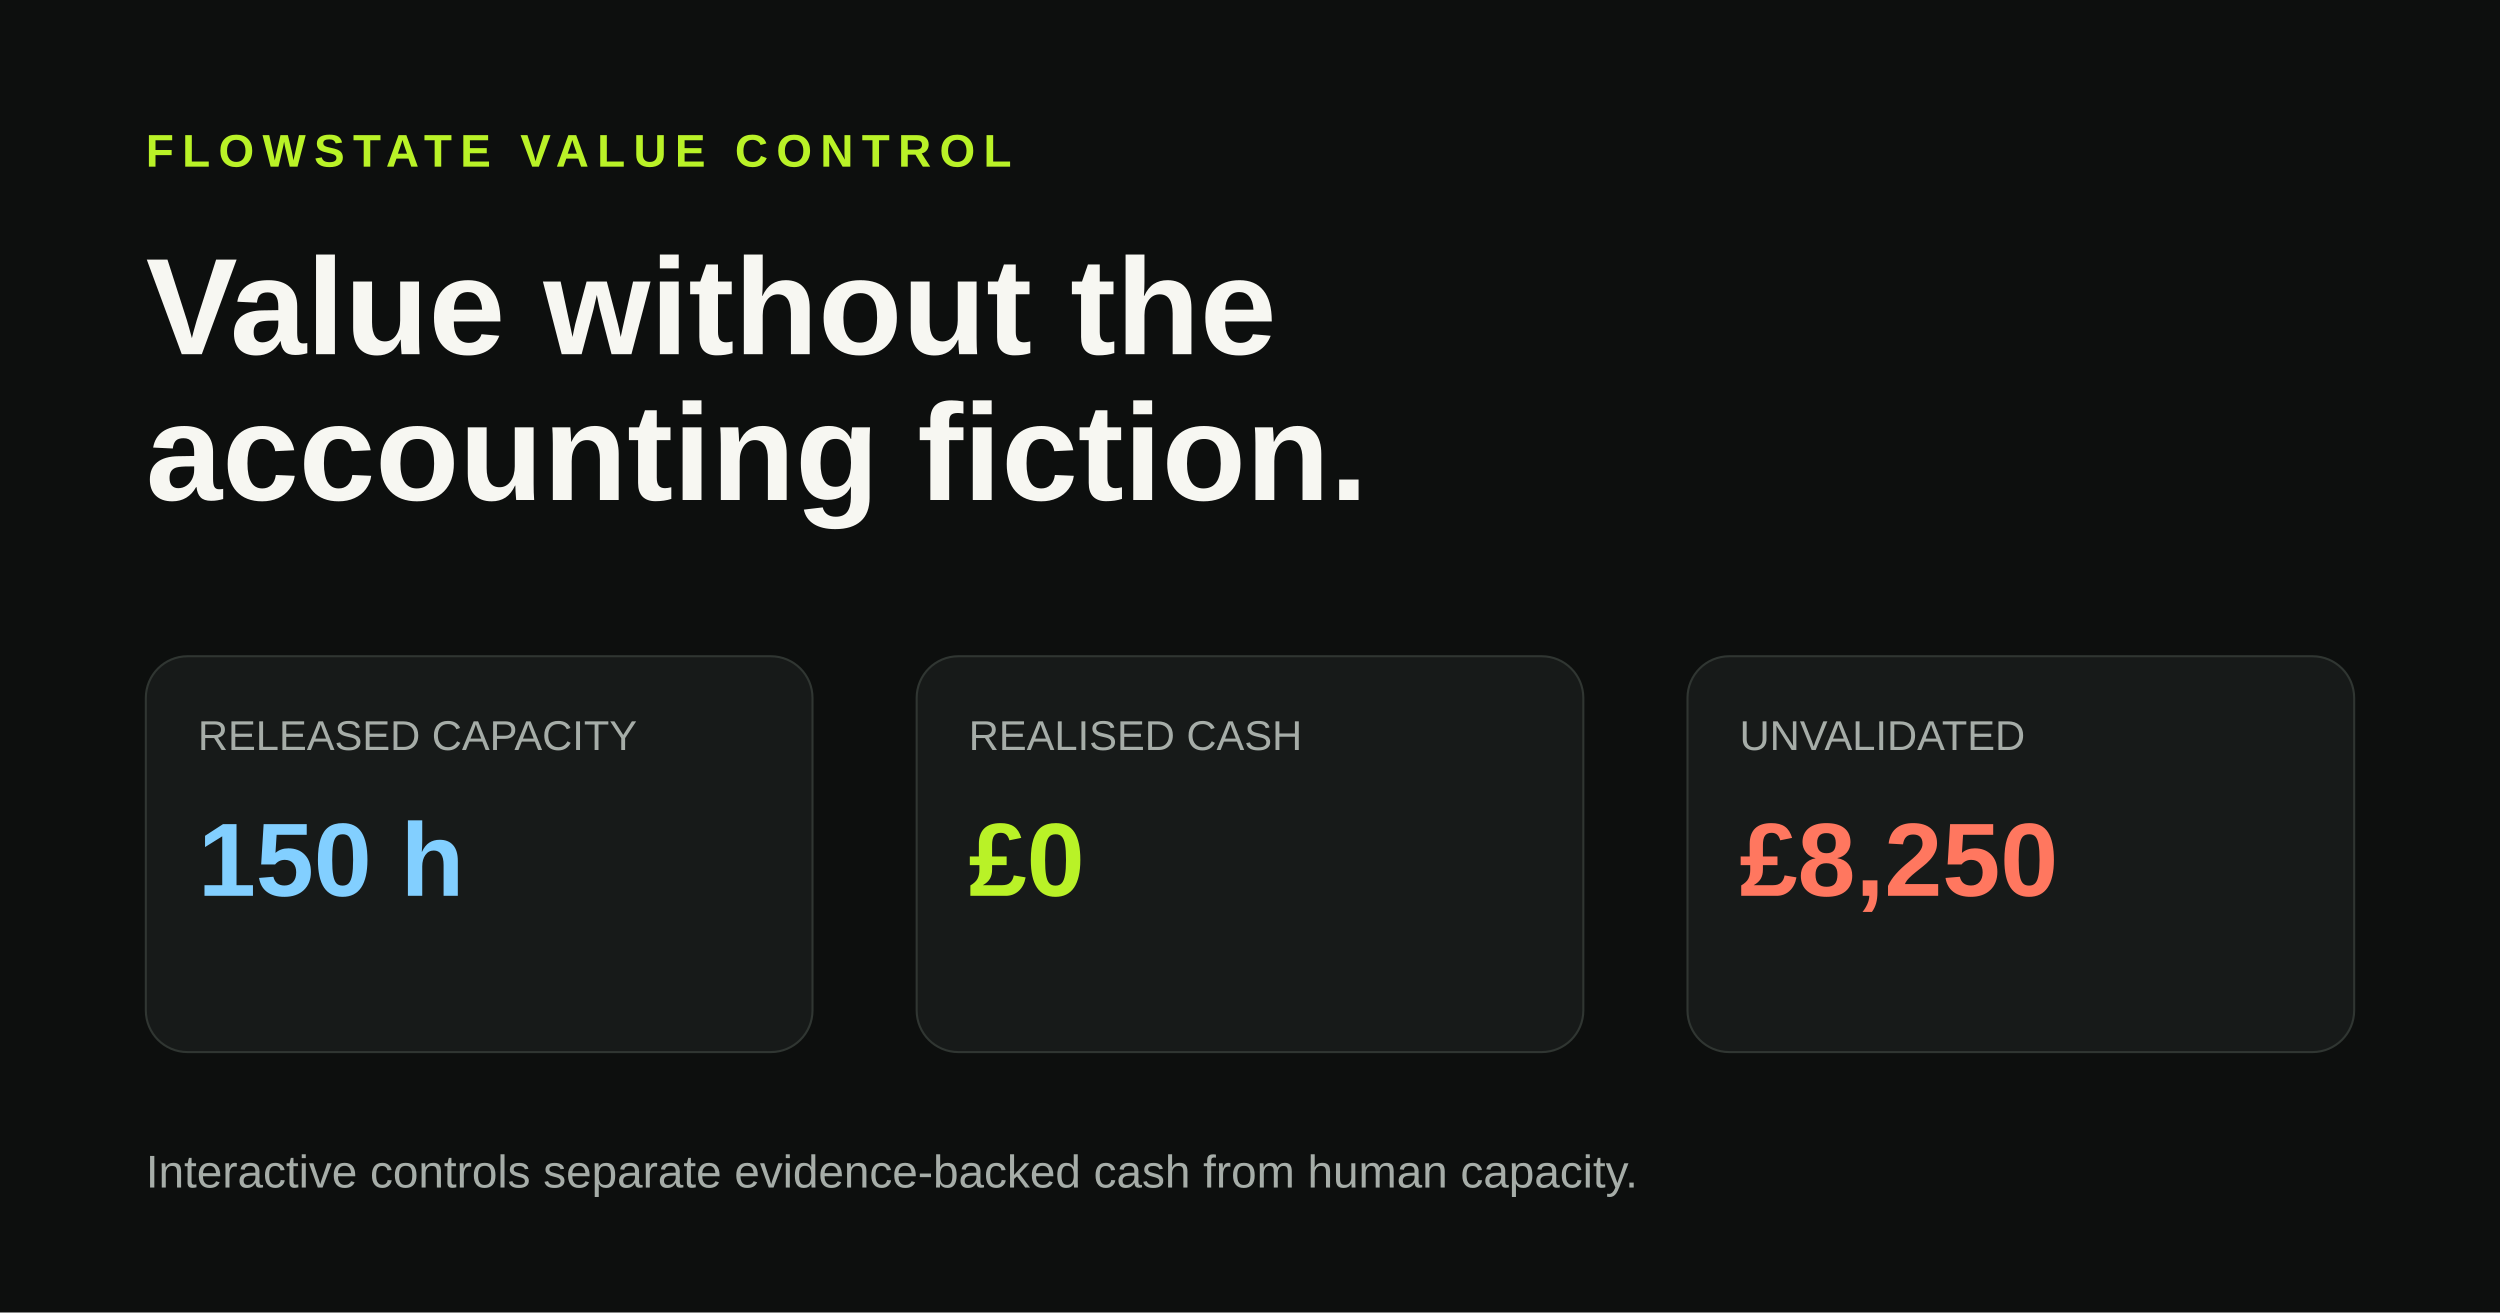
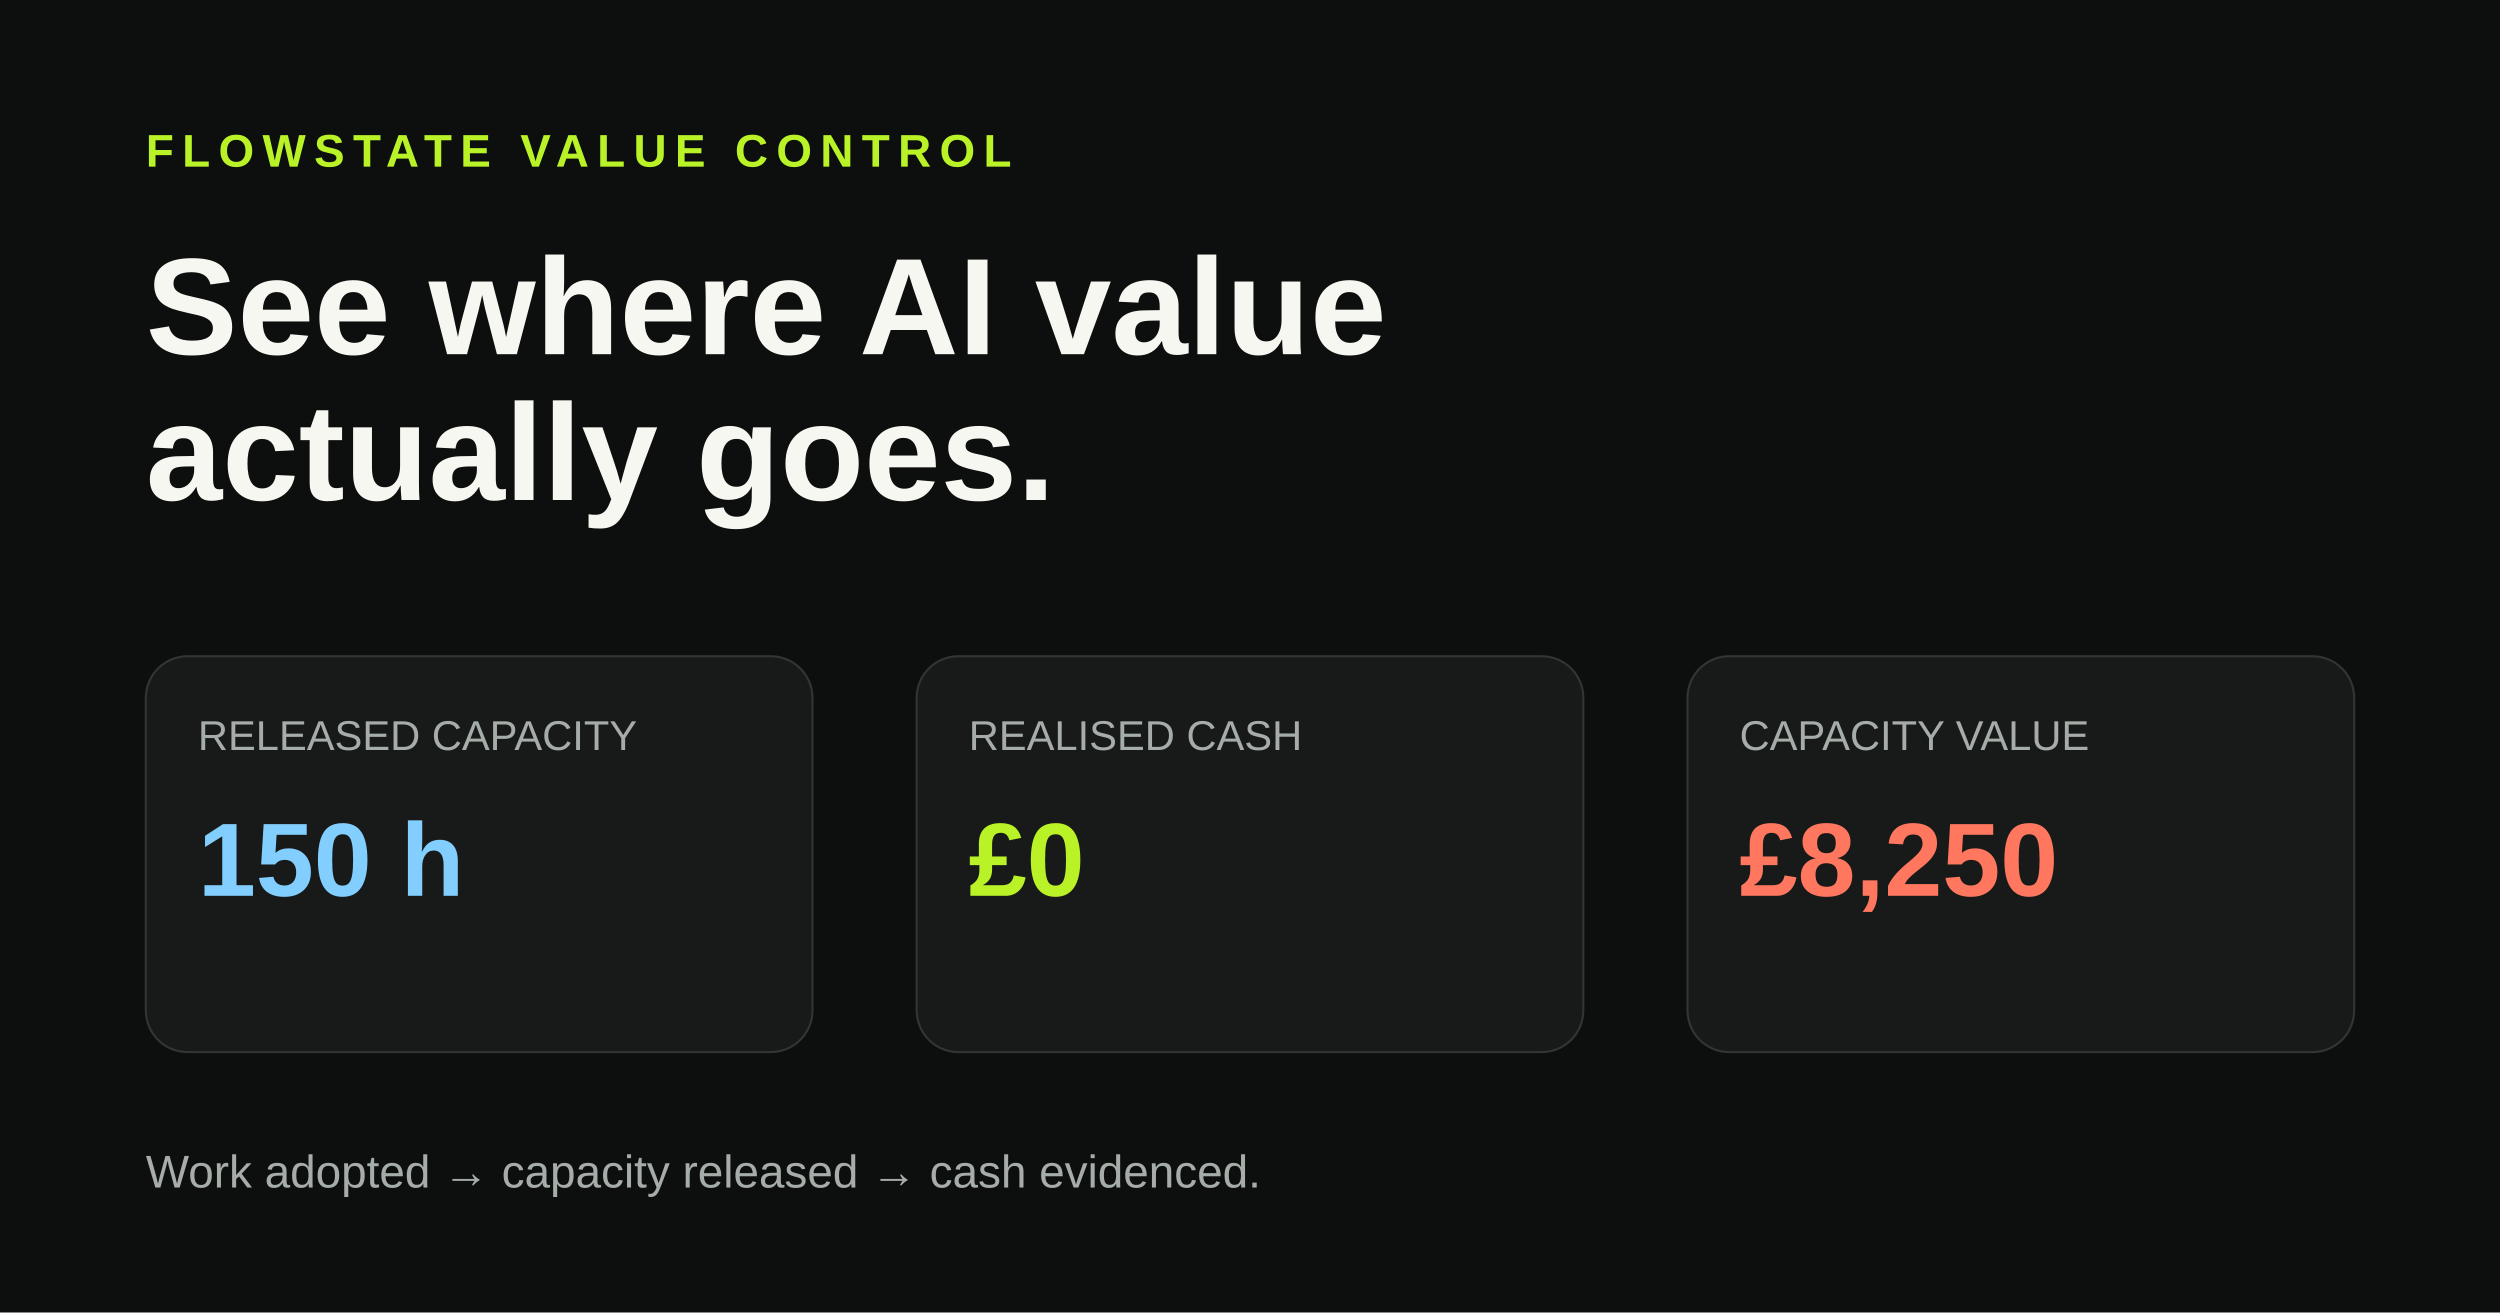
<svg xmlns="http://www.w3.org/2000/svg" width="1200" height="630" viewBox="0 0 1200 630">
  <rect width="1200" height="630" fill="#0d0f0e" />
  <text x="70" y="80" fill="#b9f227" font-family="Arial" font-size="22" font-weight="700" letter-spacing="4">FLOWSTATE VALUE CONTROL</text>
-   <text x="70" y="170" fill="#f7f7f2" font-family="Arial" font-size="66" font-weight="800">Value without the</text>
-   <text x="70" y="240" fill="#f7f7f2" font-family="Arial" font-size="66" font-weight="800">accounting fiction.</text>
+   <text x="70" y="170" fill="#f7f7f2" font-family="Arial" font-size="66" font-weight="800">See where AI value</text>
+   <text x="70" y="240" fill="#f7f7f2" font-family="Arial" font-size="66" font-weight="800">actually goes.</text>
  <rect x="70" y="315" width="320" height="190" rx="20" fill="#171a19" stroke="#303632" />
  <rect x="440" y="315" width="320" height="190" rx="20" fill="#171a19" stroke="#303632" />
  <rect x="810" y="315" width="320" height="190" rx="20" fill="#171a19" stroke="#303632" />
  <text x="95" y="360" fill="#a6ada8" font-family="Arial" font-size="20">RELEASED CAPACITY</text>
  <text x="95" y="430" fill="#82cfff" font-family="Arial" font-size="50" font-weight="800">150 h</text>
  <text x="465" y="360" fill="#a6ada8" font-family="Arial" font-size="20">REALISED CASH</text>
  <text x="465" y="430" fill="#b9f227" font-family="Arial" font-size="50" font-weight="800">£0</text>
-   <text x="835" y="360" fill="#a6ada8" font-family="Arial" font-size="20">UNVALIDATED</text>
+   <text x="835" y="360" fill="#a6ada8" font-family="Arial" font-size="20">CAPACITY VALUE</text>
  <text x="835" y="430" fill="#ff775f" font-family="Arial" font-size="50" font-weight="800">£8,250</text>
-   <text x="70" y="570" fill="#a6ada8" font-family="Arial" font-size="22">Interactive controls separate evidence-backed cash from human capacity.</text>
+   <text x="70" y="570" fill="#a6ada8" font-family="Arial" font-size="22">Work adopted → capacity released → cash evidenced.</text>
</svg>
